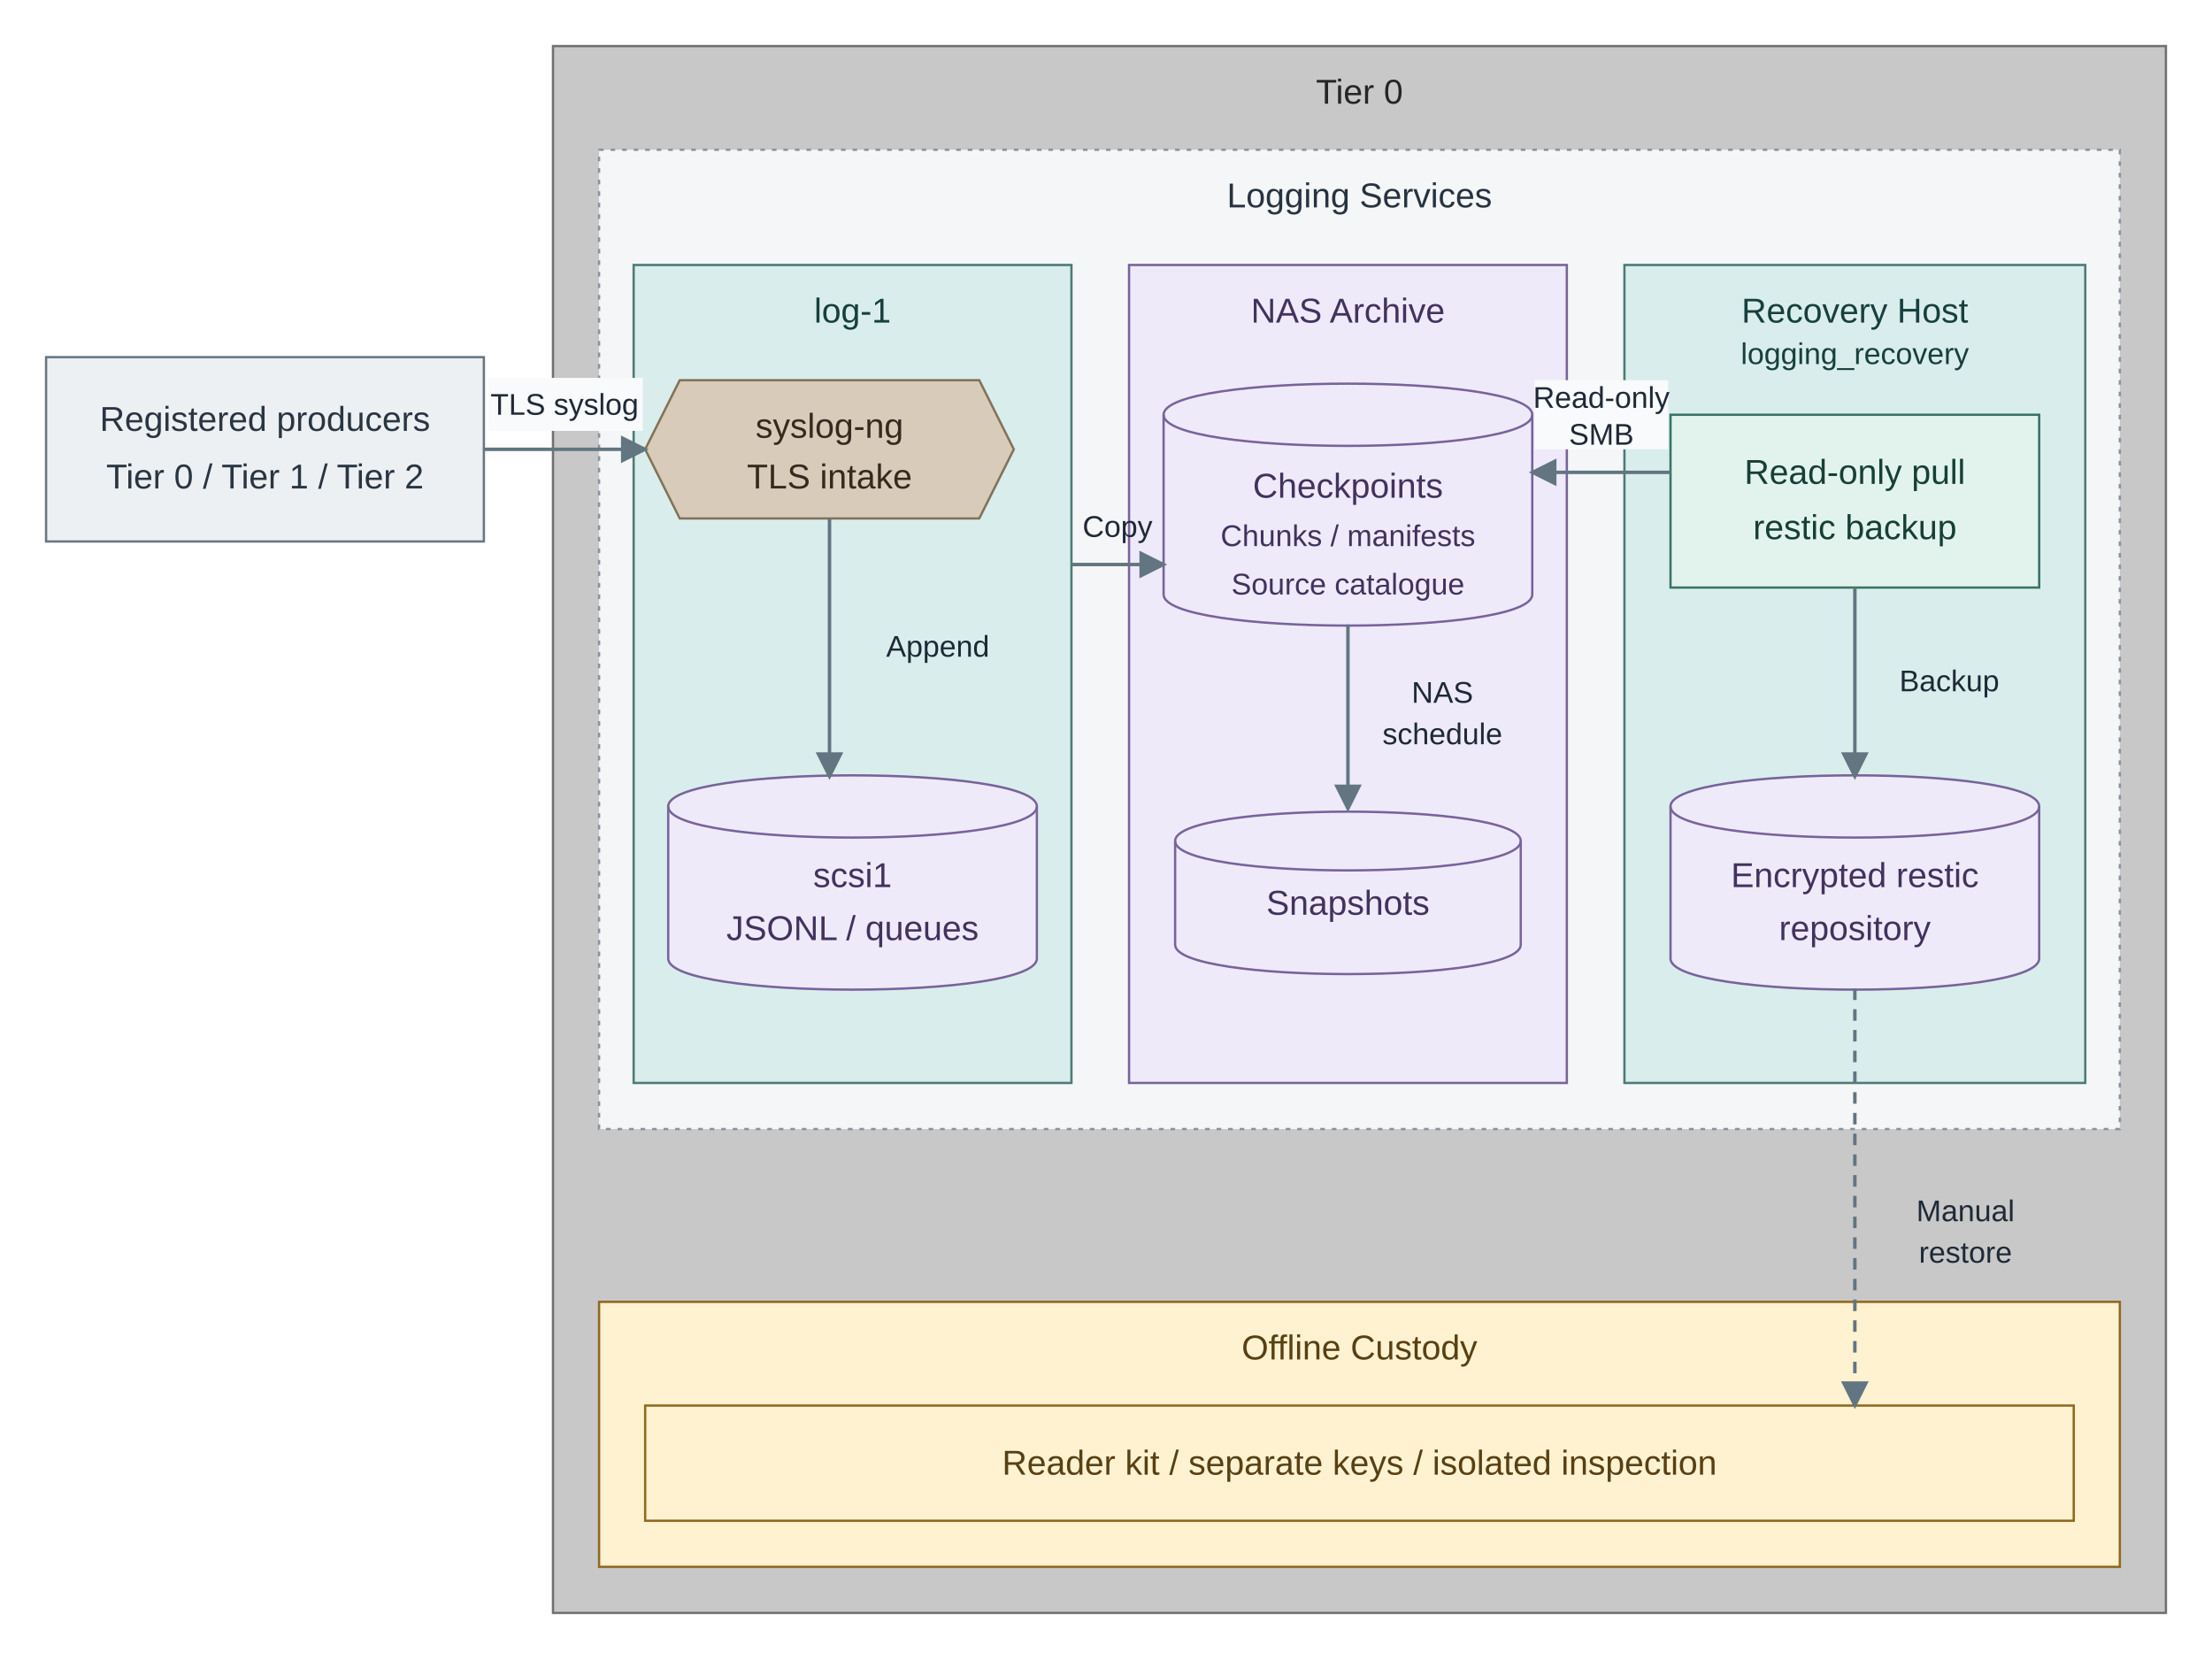
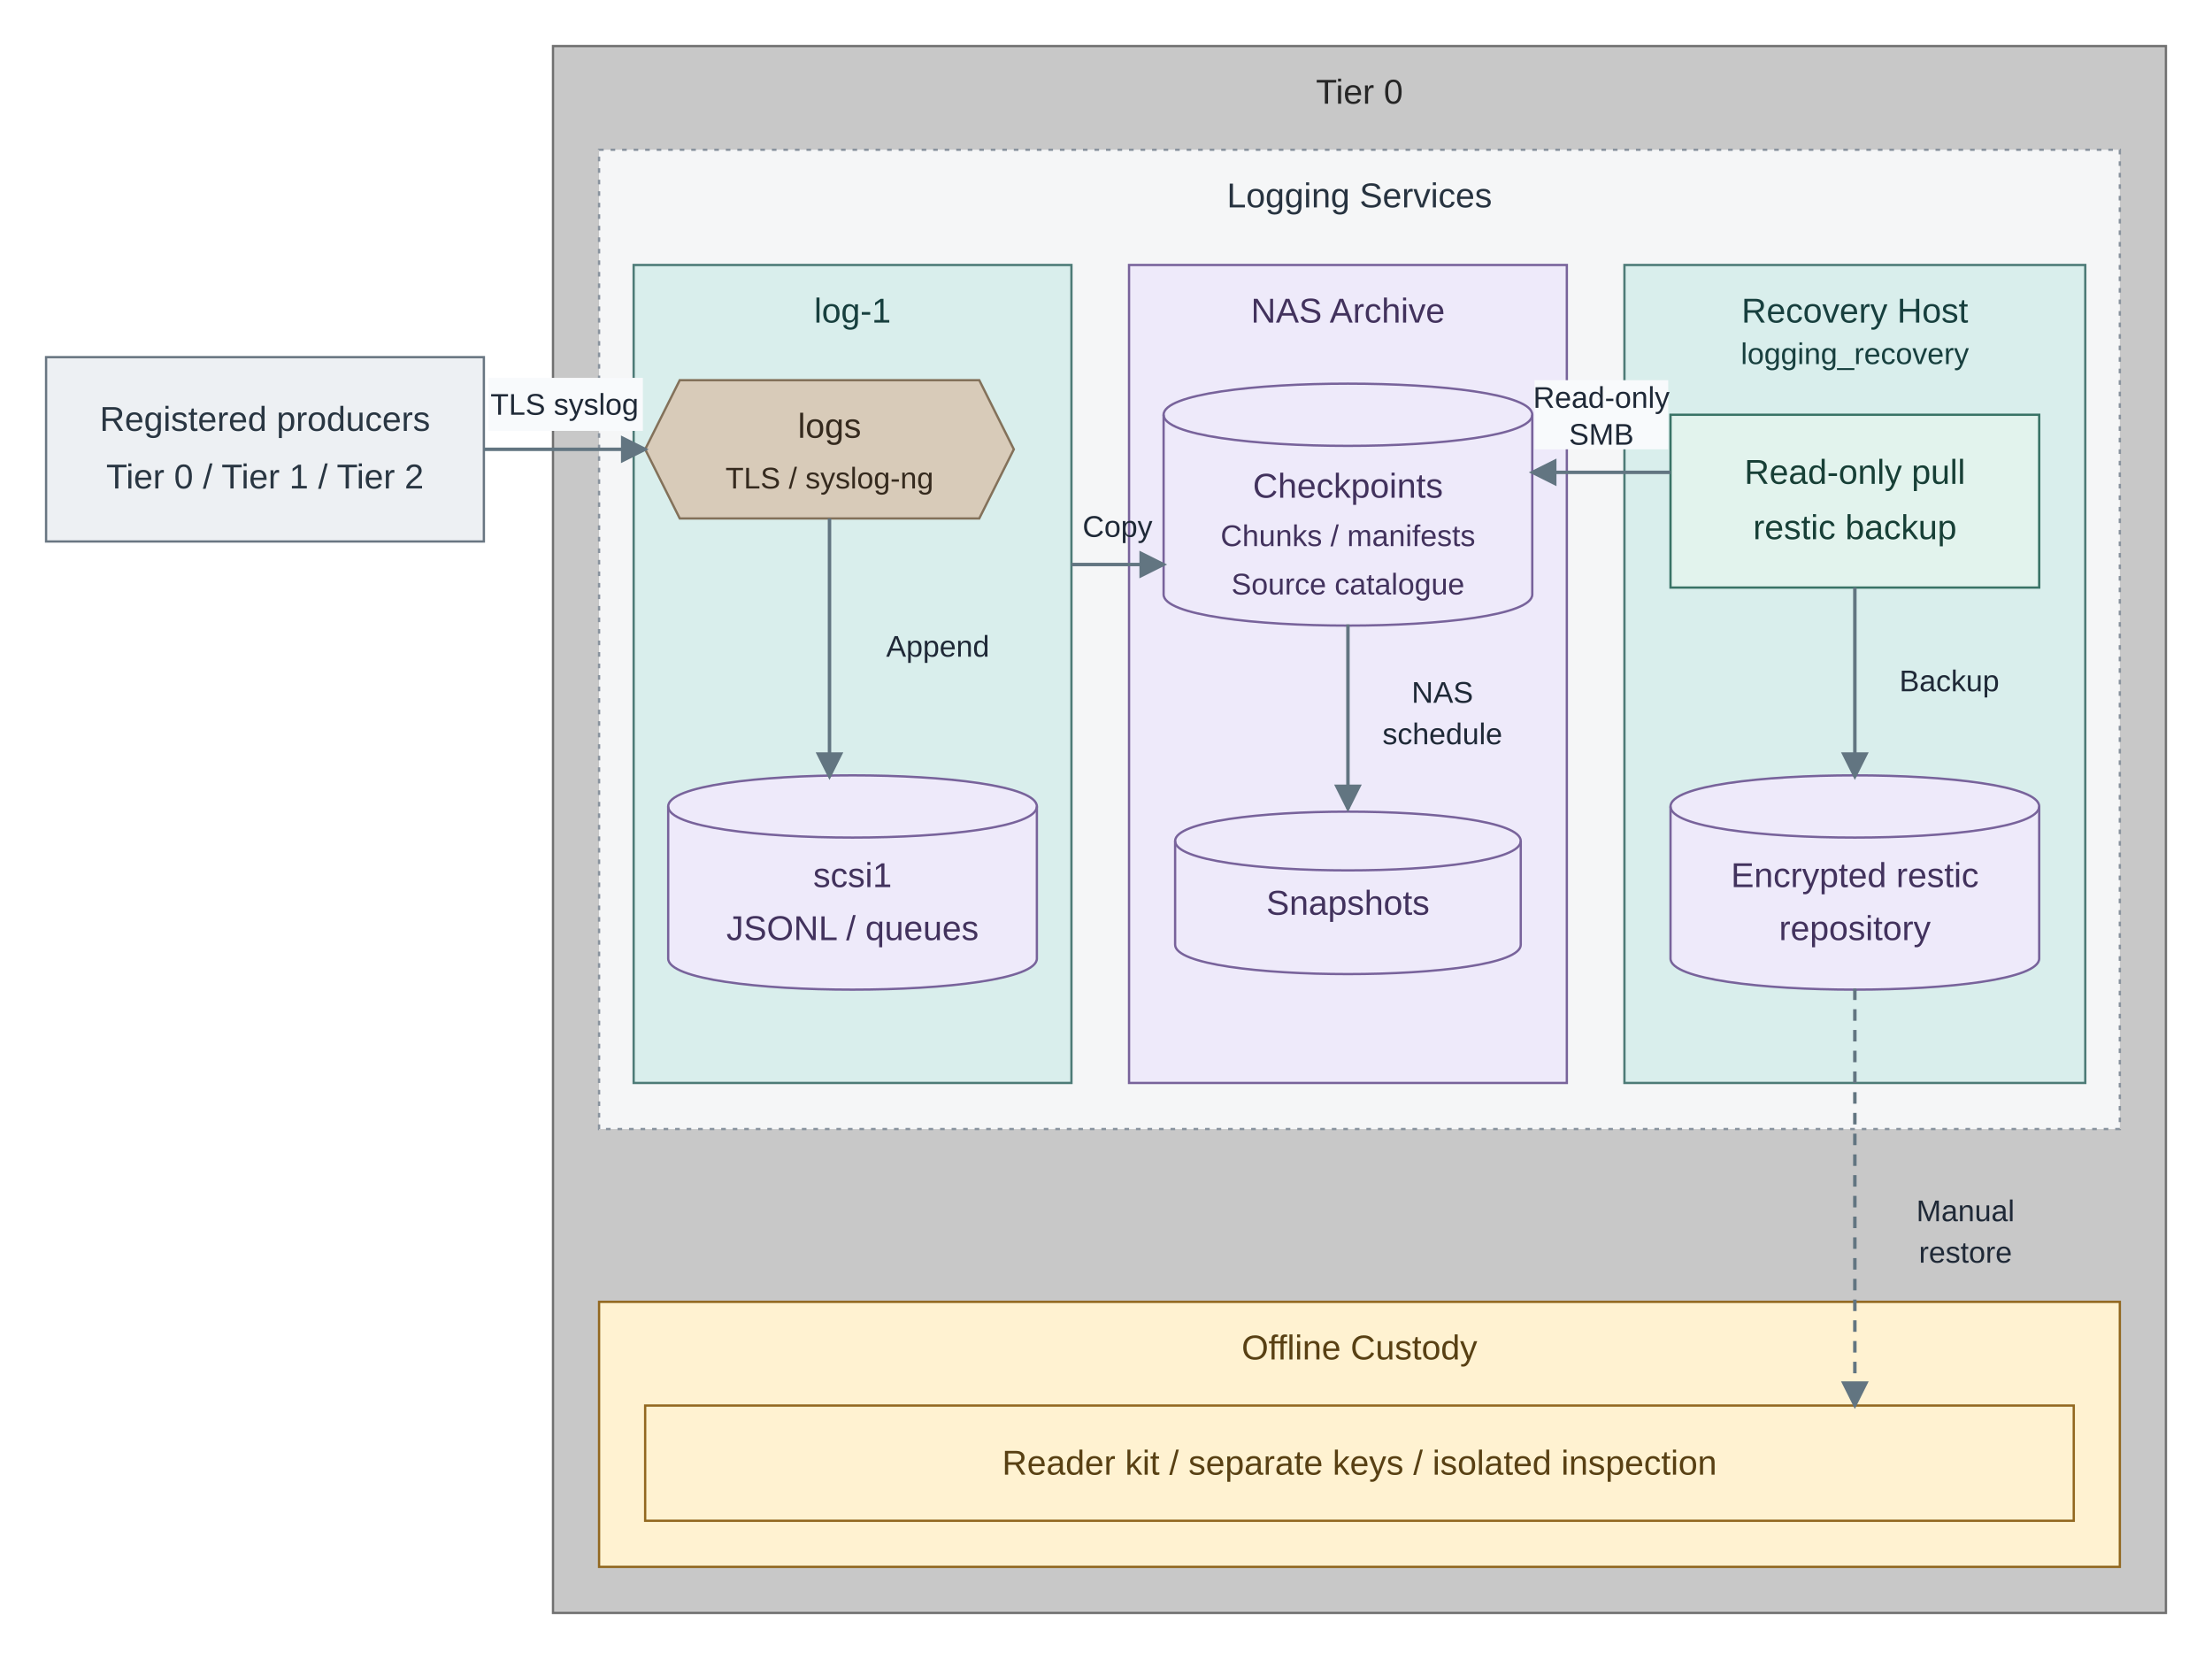
<svg xmlns="http://www.w3.org/2000/svg" width="960" height="720" viewBox="0 0 960 720" role="img" aria-labelledby="title description">
  <defs>
    <marker id="arrow" markerWidth="8" markerHeight="8" refX="7" refY="4" orient="auto">
      <path d="M0 0 L8 4 L0 8 Z" fill="#627581" />
    </marker>
    <style>
      svg { font: 15px Arial, sans-serif; }
      text { fill: currentColor; stroke: none; text-anchor: middle; }
      .tier0 { fill: #c8c8c8; stroke: #707070; color: #262626; }
      .deploymentGroup { fill: #f5f6f7; stroke: #89939e; color: #273340; stroke-dasharray: 2 3; }
      .runtime { fill: #d9eeec; stroke: #4d7b77; color: #173f3e; }
      .traffic { fill: #d8cbb9; stroke: #83715a; color: #352a1e; }
      .control { fill: #e2f3ed; stroke: #397366; color: #173f36; }
      .data { fill: #eeeafa; stroke: #78639b; color: #42325d; }
      .actor { fill: #edf0f3; stroke: #697682; color: #293642; }
      .custody { fill: #fff2d1; stroke: #926820; color: #584013; }
      .tier0, .runtime, .traffic, .control, .data, .actor, .custody { stroke-dasharray: none; }
      .connection { fill: none; stroke: #627581; stroke-width: 1.5; stroke-dasharray: none; marker-end: url(#arrow); }
      .manual { stroke-dasharray: 5 4; }
      .edge-label { fill: #1f2937; font-size: 13px; }
      .detail { font-size: 13px; }
    </style>
  </defs>
  <g id="T0" class="tier0">
    <rect x="240" y="20" width="700" height="680" />
    <text x="590" y="45">Tier 0</text>
    <g id="Pipeline" class="deploymentGroup">
      <rect x="260" y="65" width="660" height="425" />
      <text x="590" y="90">Logging Services</text>
      <g id="Receiver" class="runtime">
        <rect x="275" y="115" width="190" height="355" />
        <text x="370" y="140">log-1</text>
        <g id="Log" class="traffic">
          <polygon points="295,165 425,165 440,195 425,225 295,225 280,195" />
-           <text x="360" y="190">syslog-ng</text>
-           <text x="360" y="212">TLS intake</text>
+           <text x="360" y="190">logs</text>
+           <text x="360" y="212" class="detail">TLS / syslog-ng</text>
        </g>
        <g id="Local" class="data">
          <path d="M290 350 C290 332 450 332 450 350 L450 416 C450 434 290 434 290 416 Z" />
          <path d="M290 350 C290 368 450 368 450 350" fill="none" />
          <text x="370" y="385">scsi1</text>
          <text x="370" y="408">JSONL / queues</text>
        </g>
        <path class="connection" data-from="Log" data-to="Local" d="M360 225 L360 337" />
        <text x="407" y="285" class="edge-label">Append</text>
      </g>
      <g id="NAS" class="data">
        <rect x="490" y="115" width="190" height="355" />
        <text x="585" y="140">NAS Archive</text>
        <g id="Chunks" class="data">
          <path d="M505 180 C505 162 665 162 665 180 L665 258 C665 276 505 276 505 258 Z" />
          <path d="M505 180 C505 198 665 198 665 180" fill="none" />
          <text x="585" y="216">Checkpoints</text>
          <text x="585" y="237" class="detail">Chunks / manifests</text>
          <text x="585" y="258" class="detail">Source catalogue</text>
        </g>
        <g id="Snapshots" class="data">
          <path d="M510 365 C510 348 660 348 660 365 L660 410 C660 427 510 427 510 410 Z" />
          <path d="M510 365 C510 382 660 382 660 365" fill="none" />
          <text x="585" y="397">Snapshots</text>
        </g>
        <path class="connection" data-from="Chunks" data-to="Snapshots" d="M585 271 L585 351" />
        <text x="626" y="305" class="edge-label">NAS</text>
        <text x="626" y="323" class="edge-label">schedule</text>
      </g>
      <g id="RecoveryHost" class="runtime">
        <rect x="705" y="115" width="200" height="355" />
        <text x="805" y="140">Recovery Host</text>
        <text x="805" y="158" class="detail">logging_recovery</text>
        <g id="Pull" class="control">
          <rect x="725" y="180" width="160" height="75" />
          <text x="805" y="210">Read-only pull</text>
          <text x="805" y="234">restic backup</text>
        </g>
        <g id="Copy" class="data">
          <path d="M725 350 C725 332 885 332 885 350 L885 416 C885 434 725 434 725 416 Z" />
          <path d="M725 350 C725 368 885 368 885 350" fill="none" />
          <text x="805" y="385">Encrypted restic</text>
          <text x="805" y="408">repository</text>
        </g>
        <path class="connection" data-from="Pull" data-to="Copy" d="M805 255 L805 337" />
        <text x="846" y="300" class="edge-label">Backup</text>
      </g>
      <path class="connection" data-from="Receiver" data-to="Chunks" d="M465 245 L505 245" />
      <text x="485" y="233" class="edge-label">Copy</text>
      <path class="connection" data-from="Pull" data-to="Chunks" d="M725 205 L665 205" />
      <rect x="666" y="165" width="58" height="30" fill="#f8fafc" stroke="none" />
      <text x="695" y="177" class="edge-label">Read-only</text>
      <text x="695" y="193" class="edge-label">SMB</text>
    </g>
    <g id="Recovery" class="custody">
      <rect x="260" y="565" width="660" height="115" />
      <text x="590" y="590">Offline Custody</text>
      <g id="Kit" class="custody">
        <rect x="280" y="610" width="620" height="50" />
        <text x="590" y="640">Reader kit / separate keys / isolated inspection</text>
      </g>
    </g>
    <path class="connection manual" data-from="Copy" data-to="Kit" d="M805 429 L805 610" />
    <text x="853" y="530" class="edge-label">Manual</text>
    <text x="853" y="548" class="edge-label">restore</text>
  </g>
  <g id="Producers" class="actor">
    <rect x="20" y="155" width="190" height="80" />
    <text x="115" y="187">Registered producers</text>
    <text x="115" y="212">Tier 0 / Tier 1 / Tier 2</text>
  </g>
  <path class="connection" data-from="Producers" data-to="Log" d="M210 195 L280 195" />
  <rect x="212" y="164" width="67" height="23" fill="#f8fafc" stroke="none" />
  <text x="245" y="180" class="edge-label">TLS syslog</text>
</svg>
